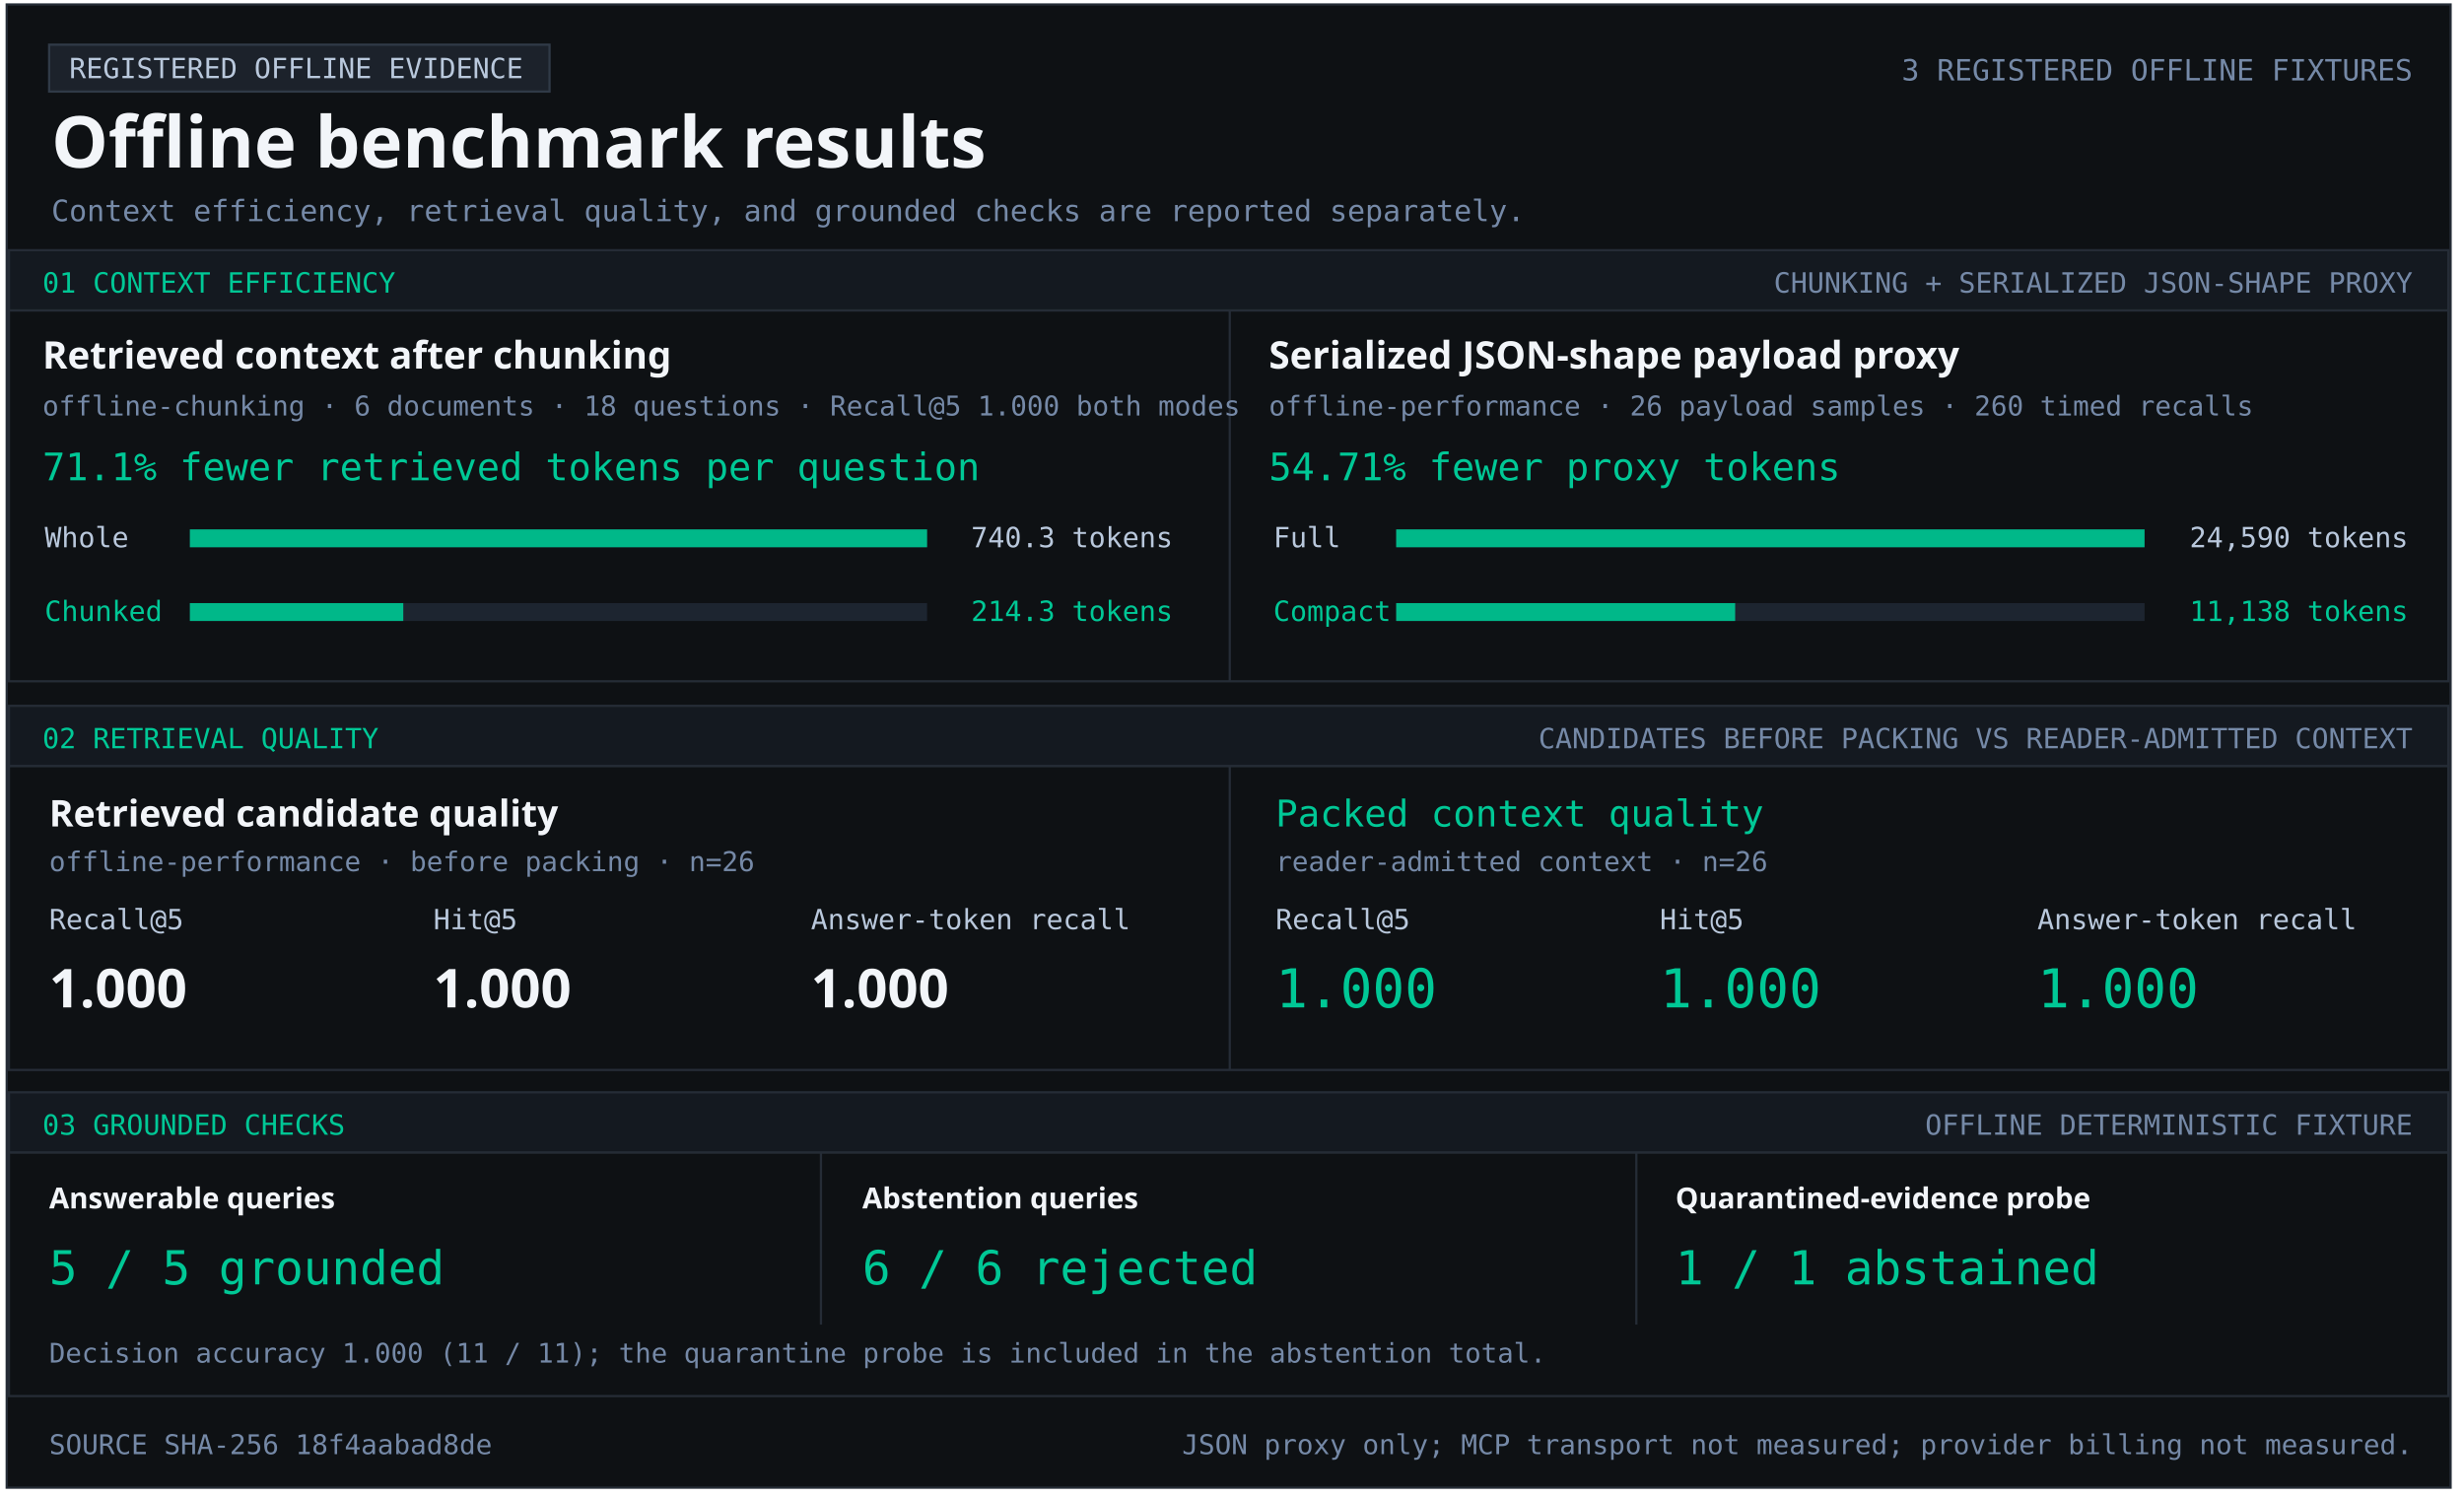
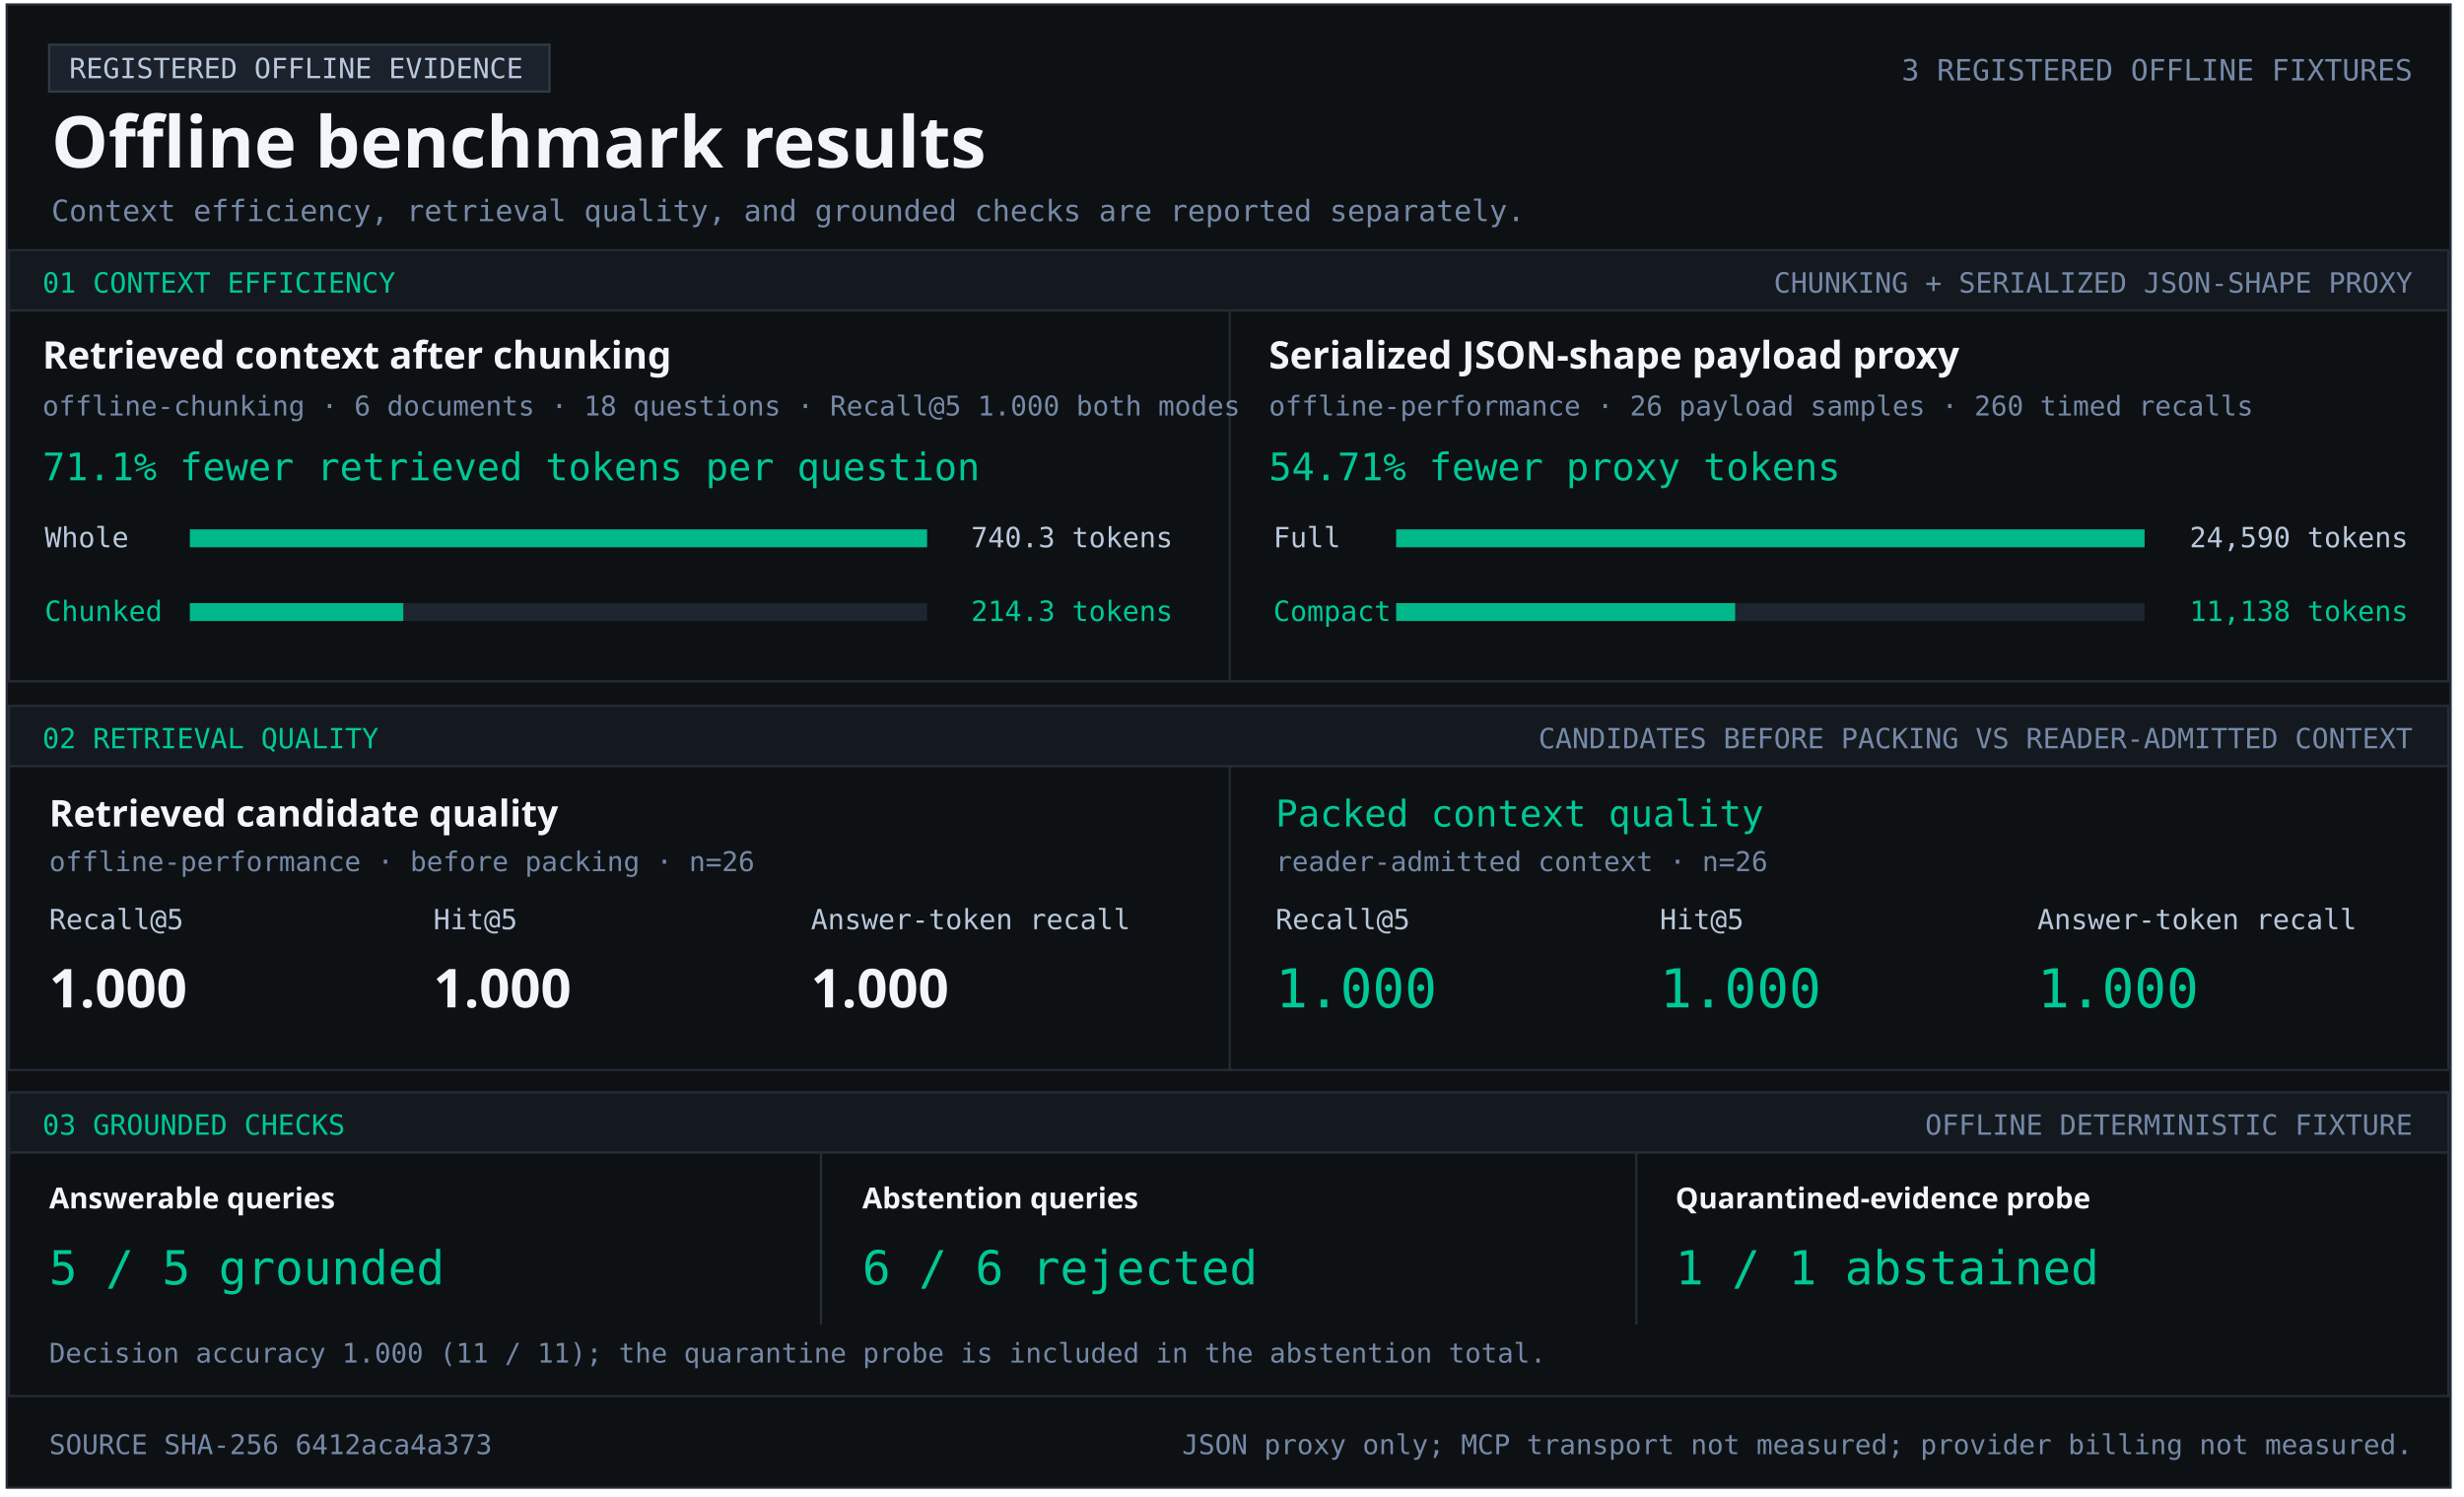
<svg xmlns="http://www.w3.org/2000/svg" width="1103" height="670" viewBox="0 0 1103 670" role="img" aria-labelledby="title desc">
  <style>text{font-family:Consolas,monospace;fill:#b9c8dc} .heading{font-family:Segoe UI,sans-serif;font-weight:700;fill:#f2f5f9} .green{fill:#00c896}.muted{fill:#7589a7}</style>
  <rect x="3" y="2" width="1094" height="664" fill="#0e1114" stroke="#252c36" />
  <rect x="22" y="20" width="224" height="21" fill="#1c222b" stroke="#303a47" />
  <text x="31" y="35" font-size="12.5" text-anchor="start">REGISTERED OFFLINE EVIDENCE</text>
  <text x="23" y="75" font-size="32" class="heading" text-anchor="start">Offline benchmark results</text>
  <text x="1080" y="36" font-size="13.1" class="muted" text-anchor="end">3 REGISTERED OFFLINE FIXTURES</text>
  <text x="23" y="99" font-size="13.2" class="muted" text-anchor="start">Context efficiency, retrieval quality, and grounded checks are reported separately.</text>
  <rect x="4" y="112" width="1092" height="27" fill="#141920" stroke="#252c36" />
  <text x="19" y="131" font-size="12.5" class="green" text-anchor="start">01  CONTEXT EFFICIENCY</text>
  <text x="1080" y="131" font-size="12.5" class="muted" text-anchor="end">CHUNKING + SERIALIZED JSON-SHAPE PROXY</text>
  <rect x="4" y="139" width="1092" height="166" fill="#0e1114" stroke="#252c36" />
  <rect x="550" y="139" width="1" height="166" fill="#252c36" />
  <text x="19" y="165" font-size="17" class="heading" text-anchor="start">Retrieved context after chunking</text>
  <text x="19" y="186" font-size="12.2" class="muted" text-anchor="start">offline-chunking · 6 documents · 18 questions · Recall@5 1.000 both modes</text>
  <text x="19" y="215" font-size="17" class="green" text-anchor="start">71.1% fewer retrieved tokens per question</text>
  <text x="20" y="245" font-size="12.5" text-anchor="start">Whole</text>
  <rect x="85" y="237" width="330" height="8" fill="#1d2530" />
  <rect x="85" y="237" width="330.00" height="8" fill="#00b889" />
  <text x="525" y="245" font-size="12.5" text-anchor="end">740.3 tokens</text>
  <text x="20" y="278" font-size="12.5" class="green" text-anchor="start">Chunked</text>
  <rect x="85" y="270" width="330" height="8" fill="#1d2530" />
  <rect x="85" y="270" width="95.53" height="8" fill="#00b889" />
  <text x="525" y="278" font-size="12.5" class="green" text-anchor="end">214.3 tokens</text>
  <text x="568" y="165" font-size="17" class="heading" text-anchor="start">Serialized JSON-shape payload proxy</text>
  <text x="568" y="186" font-size="12.2" class="muted" text-anchor="start">offline-performance · 26 payload samples · 260 timed recalls</text>
  <text x="568" y="215" font-size="17" class="green" text-anchor="start">54.71% fewer proxy tokens</text>
  <text x="570" y="245" font-size="12.5" text-anchor="start">Full</text>
  <rect x="625" y="237" width="335" height="8" fill="#1d2530" />
  <rect x="625" y="237" width="335.00" height="8" fill="#00b889" />
  <text x="1078" y="245" font-size="12.5" text-anchor="end">24,590 tokens</text>
  <text x="570" y="278" font-size="12.5" class="green" text-anchor="start">Compact</text>
  <rect x="625" y="270" width="335" height="8" fill="#1d2530" />
  <rect x="625" y="270" width="151.74" height="8" fill="#00b889" />
  <text x="1078" y="278" font-size="12.5" class="green" text-anchor="end">11,138 tokens</text>
  <rect x="4" y="316" width="1092" height="27" fill="#141920" stroke="#252c36" />
  <text x="19" y="335" font-size="12.5" class="green" text-anchor="start">02  RETRIEVAL QUALITY</text>
  <text x="1080" y="335" font-size="12.5" class="muted" text-anchor="end">CANDIDATES BEFORE PACKING VS READER-ADMITTED CONTEXT</text>
  <rect x="4" y="343" width="1092" height="136" fill="#0e1114" stroke="#252c36" />
  <rect x="550" y="343" width="1" height="136" fill="#252c36" />
  <text x="22" y="370" font-size="16.5" class="heading" text-anchor="start">Retrieved candidate quality</text>
  <text x="22" y="390" font-size="12.2" class="muted" text-anchor="start">offline-performance · before packing · n=26</text>
  <text x="22" y="416" font-size="12.5" text-anchor="start">Recall@5</text>
  <text x="194" y="416" font-size="12.5" text-anchor="start">Hit@5</text>
  <text x="363" y="416" font-size="12.5" text-anchor="start">Answer-token recall</text>
  <text x="22" y="451" font-size="24" class="heading" text-anchor="start">1.000</text>
  <text x="194" y="451" font-size="24" class="heading" text-anchor="start">1.000</text>
  <text x="363" y="451" font-size="24" class="heading" text-anchor="start">1.000</text>
  <text x="571" y="370" font-size="16.5" class="green" text-anchor="start">Packed context quality</text>
  <text x="571" y="390" font-size="12.2" class="muted" text-anchor="start">reader-admitted context · n=26</text>
  <text x="571" y="416" font-size="12.5" text-anchor="start">Recall@5</text>
  <text x="743" y="416" font-size="12.5" text-anchor="start">Hit@5</text>
  <text x="912" y="416" font-size="12.5" text-anchor="start">Answer-token recall</text>
  <text x="571" y="451" font-size="24" class="green" text-anchor="start">1.000</text>
  <text x="743" y="451" font-size="24" class="green" text-anchor="start">1.000</text>
  <text x="912" y="451" font-size="24" class="green" text-anchor="start">1.000</text>
  <rect x="4" y="489" width="1092" height="27" fill="#141920" stroke="#252c36" />
  <text x="19" y="508" font-size="12.5" class="green" text-anchor="start">03  GROUNDED CHECKS</text>
  <text x="1080" y="508" font-size="12.5" class="muted" text-anchor="end">OFFLINE DETERMINISTIC FIXTURE</text>
  <rect x="4" y="516" width="1092" height="109" fill="#0e1114" stroke="#252c36" />
  <rect x="367" y="516" width="1" height="77" fill="#252c36" />
  <rect x="732" y="516" width="1" height="77" fill="#252c36" />
  <text x="22" y="541" font-size="13" class="heading" text-anchor="start">Answerable queries</text>
  <text x="22" y="575" font-size="21" class="green" text-anchor="start">5 / 5 grounded</text>
  <text x="386" y="541" font-size="13" class="heading" text-anchor="start">Abstention queries</text>
  <text x="386" y="575" font-size="21" class="green" text-anchor="start">6 / 6 rejected</text>
  <text x="750" y="541" font-size="13" class="heading" text-anchor="start">Quarantined-evidence probe</text>
  <text x="750" y="575" font-size="21" class="green" text-anchor="start">1 / 1 abstained</text>
  <text x="22" y="610" font-size="12.1" class="muted" text-anchor="start">Decision accuracy 1.000 (11 / 11); the quarantine probe is included in the abstention total.</text>
-   <text x="22" y="651" font-size="12.2" class="muted" text-anchor="start">SOURCE SHA-256  18f4aabad8de</text>
+   <text x="22" y="651" font-size="12.2" class="muted" text-anchor="start">SOURCE SHA-256  6412aca4a373</text>
  <text x="1080" y="651" font-size="12.2" class="muted" text-anchor="end">JSON proxy only; MCP transport not measured; provider billing not measured.</text>
</svg>
